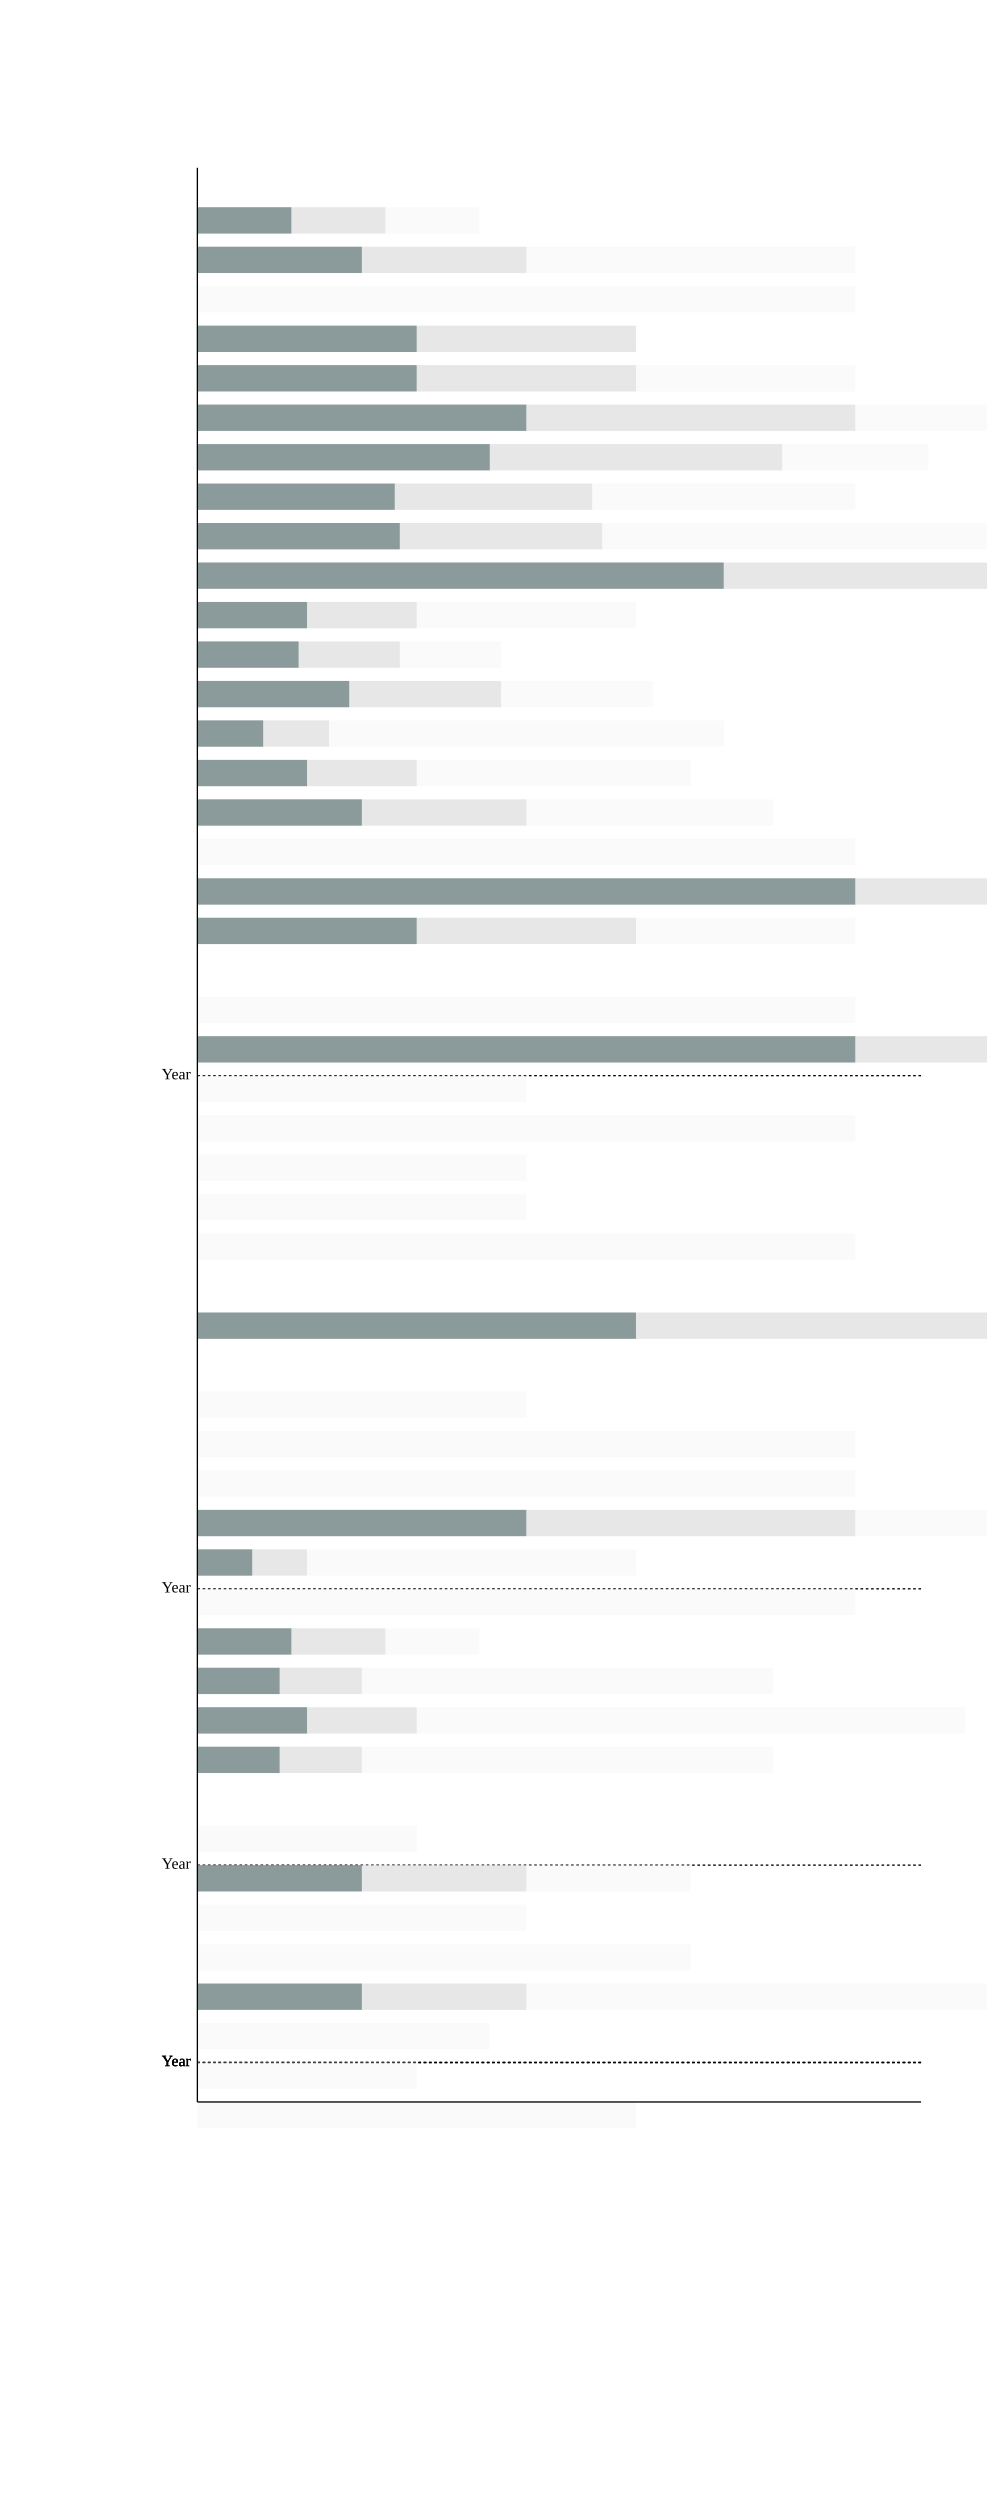
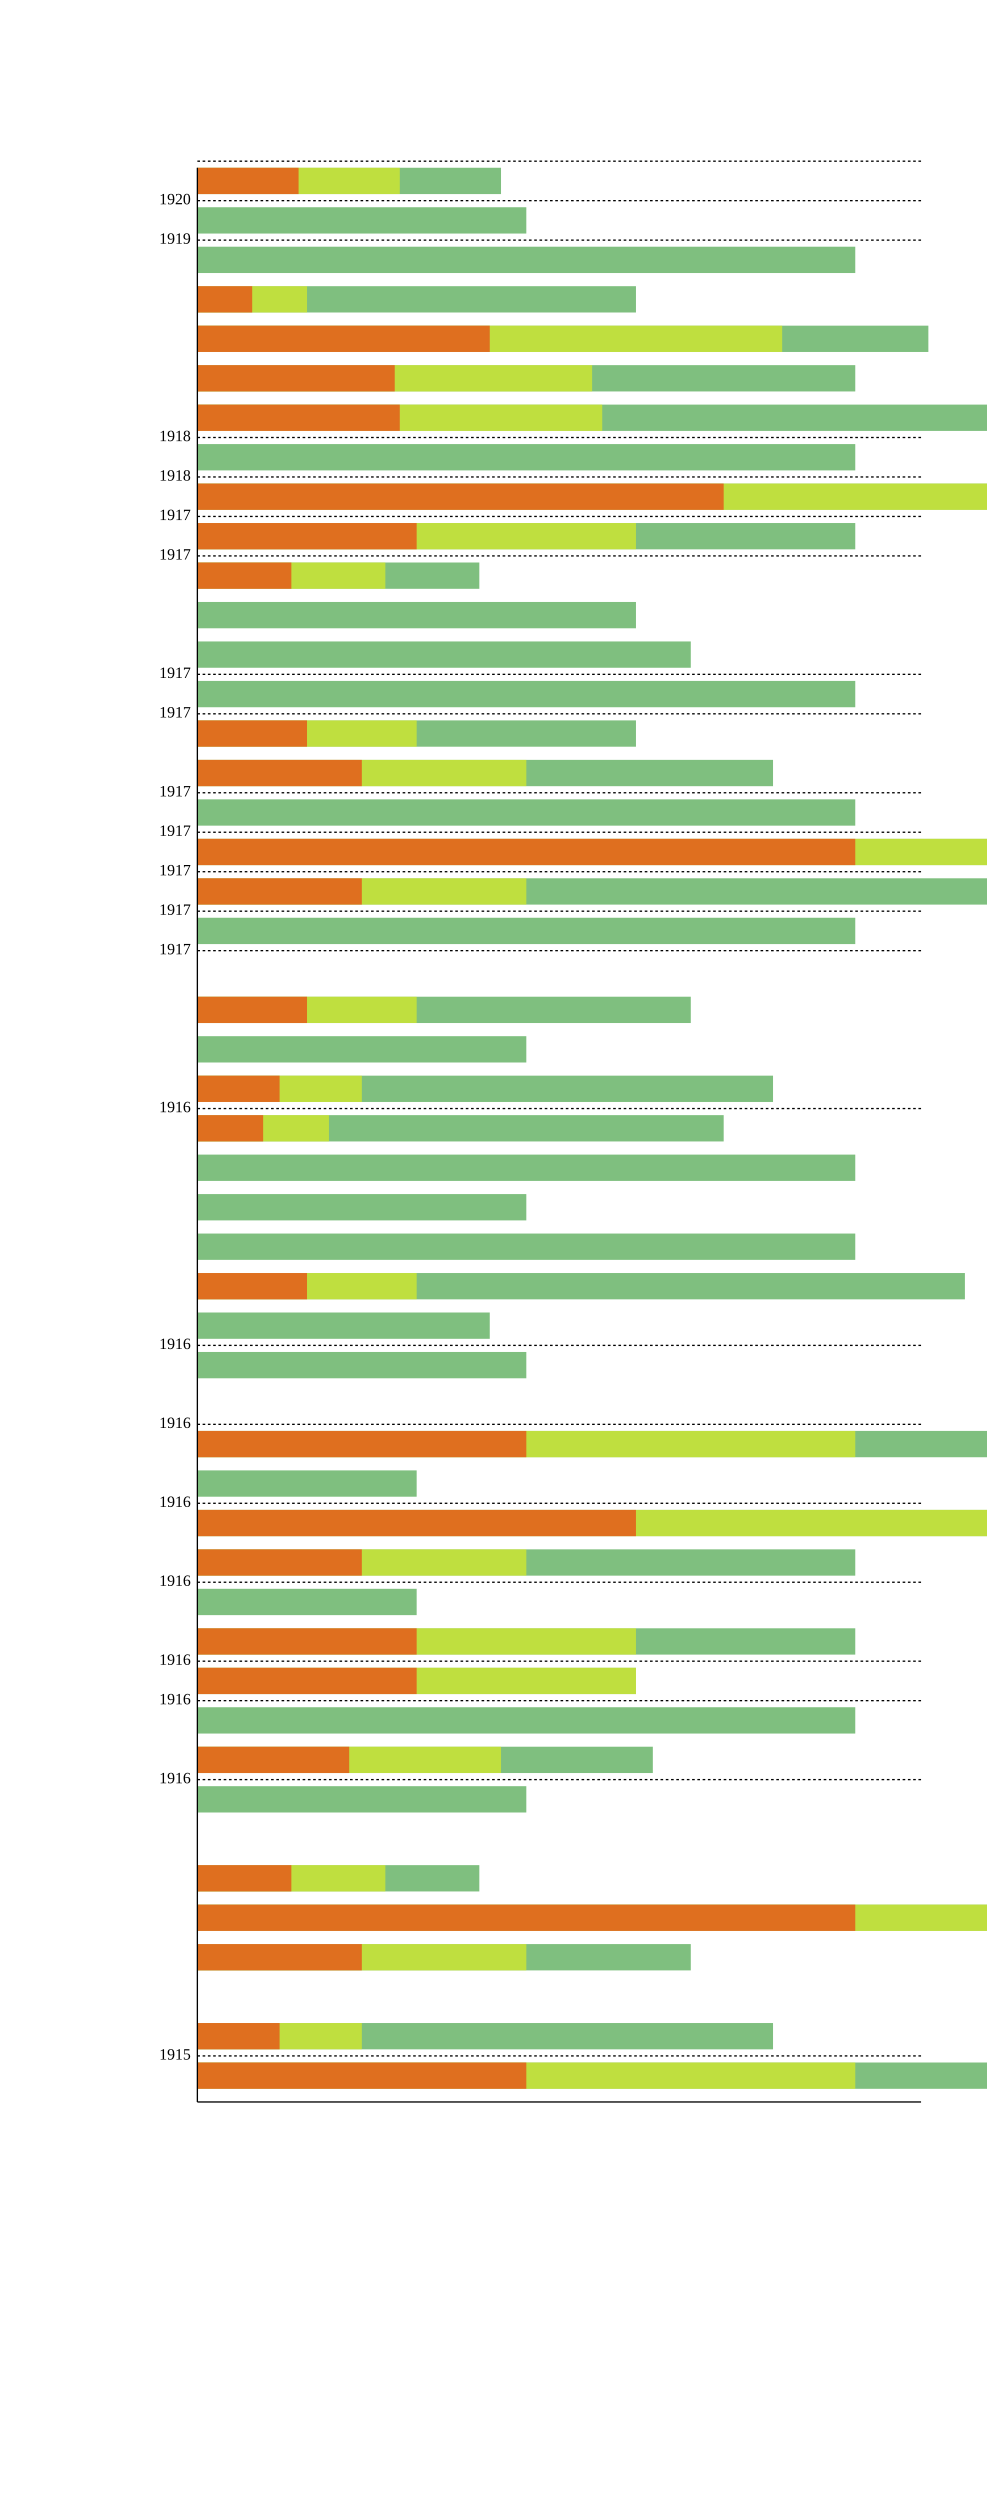
<svg xmlns="http://www.w3.org/2000/svg" height="1520" width="600" viewBox="-150, -1570, 750, 1845">
-   <line x1="0" x2="550" y1="-30" y2="-30" stroke="black" stroke-dasharray="2" />
-   <text x="-5" y="-30" text-anchor="end" dominant-baseline="middle">Year</text>
-   <line x1="0" x2="550" y1="-780" y2="-780" stroke="black" stroke-dasharray="2" />
-   <text x="-5" y="-780" text-anchor="end" dominant-baseline="middle">Year</text>
-   <line x1="0" x2="550" y1="-390" y2="-390" stroke="black" stroke-dasharray="2" />
-   <text x="-5" y="-390" text-anchor="end" dominant-baseline="middle">Year</text>
-   <line x1="0" x2="550" y1="-180" y2="-180" stroke="black" stroke-dasharray="2" />
-   <text x="-5" y="-180" text-anchor="end" dominant-baseline="middle">Year</text>
-   <line x1="0" x2="550" y1="-30" y2="-30" stroke="black" stroke-dasharray="2" />
-   <text x="-5" y="-30" text-anchor="end" dominant-baseline="middle">Year</text>
-   <line x1="0" x2="550" y1="-30" y2="-30" stroke="black" stroke-dasharray="2" />
-   <text x="-5" y="-30" text-anchor="end" dominant-baseline="middle">Year</text>
-   <rect x=" 0" y="-0" width="333.333" height="20" opacity=".5" fill="WhiteSmoke" />
-   <rect x=" 0" y="-0" width="0" height="20" opacity=".5" fill="LightGray" />
-   <rect x=" 0" y="-0" width="0" height="20" opacity=".5" fill="DarkSlateGray" />
-   <rect x=" 0" y="-30" width="166.667" height="20" opacity=".5" fill="WhiteSmoke" />
-   <rect x=" 0" y="-30" width="0" height="20" opacity=".5" fill="LightGray" />
-   <rect x=" 0" y="-30" width="0" height="20" opacity=".5" fill="DarkSlateGray" />
-   <rect x=" 0" y="-60" width="222.222" height="20" opacity=".5" fill="WhiteSmoke" />
-   <rect x=" 0" y="-60" width="0" height="20" opacity=".5" fill="LightGray" />
-   <rect x=" 0" y="-60" width="0" height="20" opacity=".5" fill="DarkSlateGray" />
-   <rect x=" 0" y="-90" width="625" height="20" opacity=".5" fill="WhiteSmoke" />
-   <rect x=" 0" y="-90" width="250" height="20" opacity=".5" fill="LightGray" />
-   <rect x=" 0" y="-90" width="125" height="20" opacity=".5" fill="DarkSlateGray" />
-   <rect x=" 0" y="-120" width="375" height="20" opacity=".5" fill="WhiteSmoke" />
-   <rect x=" 0" y="-120" width="0" height="20" opacity=".5" fill="LightGray" />
-   <rect x=" 0" y="-120" width="0" height="20" opacity=".5" fill="DarkSlateGray" />
-   <rect x=" 0" y="-150" width="250" height="20" opacity=".5" fill="WhiteSmoke" />
-   <rect x=" 0" y="-150" width="0" height="20" opacity=".5" fill="LightGray" />
-   <rect x=" 0" y="-150" width="0" height="20" opacity=".5" fill="DarkSlateGray" />
-   <rect x=" 0" y="-180" width="375" height="20" opacity=".5" fill="WhiteSmoke" />
-   <rect x=" 0" y="-180" width="250" height="20" opacity=".5" fill="LightGray" />
-   <rect x=" 0" y="-180" width="125" height="20" opacity=".5" fill="DarkSlateGray" />
-   <rect x=" 0" y="-210" width="166.667" height="20" opacity=".5" fill="WhiteSmoke" />
-   <rect x=" 0" y="-210" width="0" height="20" opacity=".5" fill="LightGray" />
-   <rect x=" 0" y="-210" width="0" height="20" opacity=".5" fill="DarkSlateGray" />
-   <rect x=" 0" y="-240" width="0" height="20" opacity=".5" fill="WhiteSmoke" />
-   <rect x=" 0" y="-240" width="0" height="20" opacity=".5" fill="LightGray" />
-   <rect x=" 0" y="-240" width="0" height="20" opacity=".5" fill="DarkSlateGray" />
-   <rect x=" 0" y="-270" width="437.5" height="20" opacity=".5" fill="WhiteSmoke" />
-   <rect x=" 0" y="-270" width="125" height="20" opacity=".5" fill="LightGray" />
-   <rect x=" 0" y="-270" width="62.5" height="20" opacity=".5" fill="DarkSlateGray" />
-   <rect x=" 0" y="-300" width="583.333" height="20" opacity=".5" fill="WhiteSmoke" />
-   <rect x=" 0" y="-300" width="166.667" height="20" opacity=".5" fill="LightGray" />
-   <rect x=" 0" y="-300" width="83.333" height="20" opacity=".5" fill="DarkSlateGray" />
-   <rect x=" 0" y="-330" width="437.5" height="20" opacity=".5" fill="WhiteSmoke" />
-   <rect x=" 0" y="-330" width="125" height="20" opacity=".5" fill="LightGray" />
-   <rect x=" 0" y="-330" width="62.5" height="20" opacity=".5" fill="DarkSlateGray" />
-   <rect x=" 0" y="-360" width="214.286" height="20" opacity=".5" fill="WhiteSmoke" />
-   <rect x=" 0" y="-360" width="142.857" height="20" opacity=".5" fill="LightGray" />
-   <rect x=" 0" y="-360" width="71.429" height="20" opacity=".5" fill="DarkSlateGray" />
-   <rect x=" 0" y="-390" width="500" height="20" opacity=".5" fill="WhiteSmoke" />
-   <rect x=" 0" y="-390" width="0" height="20" opacity=".5" fill="LightGray" />
-   <rect x=" 0" y="-390" width="0" height="20" opacity=".5" fill="DarkSlateGray" />
-   <rect x=" 0" y="-420" width="333.333" height="20" opacity=".5" fill="WhiteSmoke" />
-   <rect x=" 0" y="-420" width="83.333" height="20" opacity=".5" fill="LightGray" />
-   <rect x=" 0" y="-420" width="41.667" height="20" opacity=".5" fill="DarkSlateGray" />
-   <rect x=" 0" y="-450" width="750" height="20" opacity=".5" fill="WhiteSmoke" />
-   <rect x=" 0" y="-450" width="500" height="20" opacity=".5" fill="LightGray" />
-   <rect x=" 0" y="-450" width="250" height="20" opacity=".5" fill="DarkSlateGray" />
-   <rect x=" 0" y="-480" width="500" height="20" opacity=".5" fill="WhiteSmoke" />
-   <rect x=" 0" y="-480" width="0" height="20" opacity=".5" fill="LightGray" />
-   <rect x=" 0" y="-480" width="0" height="20" opacity=".5" fill="DarkSlateGray" />
-   <rect x=" 0" y="-510" width="500" height="20" opacity=".5" fill="WhiteSmoke" />
-   <rect x=" 0" y="-510" width="0" height="20" opacity=".5" fill="LightGray" />
-   <rect x=" 0" y="-510" width="0" height="20" opacity=".5" fill="DarkSlateGray" />
-   <rect x=" 0" y="-540" width="250" height="20" opacity=".5" fill="WhiteSmoke" />
-   <rect x=" 0" y="-540" width="0" height="20" opacity=".5" fill="LightGray" />
-   <rect x=" 0" y="-540" width="0" height="20" opacity=".5" fill="DarkSlateGray" />
-   <rect x=" 0" y="-570" width="0" height="20" opacity=".5" fill="WhiteSmoke" />
-   <rect x=" 0" y="-570" width="0" height="20" opacity=".5" fill="LightGray" />
-   <rect x=" 0" y="-570" width="0" height="20" opacity=".5" fill="DarkSlateGray" />
-   <rect x=" 0" y="-600" width="833.333" height="20" opacity=".5" fill="WhiteSmoke" />
-   <rect x=" 0" y="-600" width="666.667" height="20" opacity=".5" fill="LightGray" />
-   <rect x=" 0" y="-600" width="333.333" height="20" opacity=".5" fill="DarkSlateGray" />
-   <rect x=" 0" y="-630" width="0" height="20" opacity=".5" fill="WhiteSmoke" />
-   <rect x=" 0" y="-630" width="0" height="20" opacity=".5" fill="LightGray" />
-   <rect x=" 0" y="-630" width="0" height="20" opacity=".5" fill="DarkSlateGray" />
-   <rect x=" 0" y="-660" width="500" height="20" opacity=".5" fill="WhiteSmoke" />
-   <rect x=" 0" y="-660" width="0" height="20" opacity=".5" fill="LightGray" />
-   <rect x=" 0" y="-660" width="0" height="20" opacity=".5" fill="DarkSlateGray" />
-   <rect x=" 0" y="-690" width="250" height="20" opacity=".5" fill="WhiteSmoke" />
-   <rect x=" 0" y="-690" width="0" height="20" opacity=".5" fill="LightGray" />
-   <rect x=" 0" y="-690" width="0" height="20" opacity=".5" fill="DarkSlateGray" />
-   <rect x=" 0" y="-720" width="250" height="20" opacity=".5" fill="WhiteSmoke" />
-   <rect x=" 0" y="-720" width="0" height="20" opacity=".5" fill="LightGray" />
-   <rect x=" 0" y="-720" width="0" height="20" opacity=".5" fill="DarkSlateGray" />
-   <rect x=" 0" y="-750" width="500" height="20" opacity=".5" fill="WhiteSmoke" />
-   <rect x=" 0" y="-750" width="0" height="20" opacity=".5" fill="LightGray" />
-   <rect x=" 0" y="-750" width="0" height="20" opacity=".5" fill="DarkSlateGray" />
-   <rect x=" 0" y="-780" width="250" height="20" opacity=".5" fill="WhiteSmoke" />
-   <rect x=" 0" y="-780" width="0" height="20" opacity=".5" fill="LightGray" />
-   <rect x=" 0" y="-780" width="0" height="20" opacity=".5" fill="DarkSlateGray" />
-   <rect x=" 0" y="-810" width="1000" height="20" opacity=".5" fill="WhiteSmoke" />
-   <rect x=" 0" y="-810" width="1000" height="20" opacity=".5" fill="LightGray" />
-   <rect x=" 0" y="-810" width="500" height="20" opacity=".5" fill="DarkSlateGray" />
-   <rect x=" 0" y="-840" width="500" height="20" opacity=".5" fill="WhiteSmoke" />
-   <rect x=" 0" y="-840" width="0" height="20" opacity=".5" fill="LightGray" />
-   <rect x=" 0" y="-840" width="0" height="20" opacity=".5" fill="DarkSlateGray" />
-   <rect x=" 0" y="-870" width="0" height="20" opacity=".5" fill="WhiteSmoke" />
-   <rect x=" 0" y="-870" width="0" height="20" opacity=".5" fill="LightGray" />
-   <rect x=" 0" y="-870" width="0" height="20" opacity=".5" fill="DarkSlateGray" />
-   <rect x=" 0" y="-900" width="500" height="20" opacity=".5" fill="WhiteSmoke" />
-   <rect x=" 0" y="-900" width="333.333" height="20" opacity=".5" fill="LightGray" />
-   <rect x=" 0" y="-900" width="166.667" height="20" opacity=".5" fill="DarkSlateGray" />
-   <rect x=" 0" y="-930" width="1000" height="20" opacity=".5" fill="WhiteSmoke" />
-   <rect x=" 0" y="-930" width="1000" height="20" opacity=".5" fill="LightGray" />
-   <rect x=" 0" y="-930" width="500" height="20" opacity=".5" fill="DarkSlateGray" />
-   <rect x=" 0" y="-960" width="500" height="20" opacity=".5" fill="WhiteSmoke" />
-   <rect x=" 0" y="-960" width="0" height="20" opacity=".5" fill="LightGray" />
-   <rect x=" 0" y="-960" width="0" height="20" opacity=".5" fill="DarkSlateGray" />
-   <rect x=" 0" y="-990" width="437.5" height="20" opacity=".5" fill="WhiteSmoke" />
-   <rect x=" 0" y="-990" width="250" height="20" opacity=".5" fill="LightGray" />
-   <rect x=" 0" y="-990" width="125" height="20" opacity=".5" fill="DarkSlateGray" />
-   <rect x=" 0" y="-1020" width="375" height="20" opacity=".5" fill="WhiteSmoke" />
-   <rect x=" 0" y="-1020" width="166.667" height="20" opacity=".5" fill="LightGray" />
-   <rect x=" 0" y="-1020" width="83.333" height="20" opacity=".5" fill="DarkSlateGray" />
-   <rect x=" 0" y="-1050" width="400" height="20" opacity=".5" fill="WhiteSmoke" />
-   <rect x=" 0" y="-1050" width="100" height="20" opacity=".5" fill="LightGray" />
-   <rect x=" 0" y="-1050" width="50" height="20" opacity=".5" fill="DarkSlateGray" />
-   <rect x=" 0" y="-1080" width="346.154" height="20" opacity=".5" fill="WhiteSmoke" />
-   <rect x=" 0" y="-1080" width="230.769" height="20" opacity=".5" fill="LightGray" />
-   <rect x=" 0" y="-1080" width="115.385" height="20" opacity=".5" fill="DarkSlateGray" />
-   <rect x=" 0" y="-1110" width="230.769" height="20" opacity=".5" fill="WhiteSmoke" />
-   <rect x=" 0" y="-1110" width="153.846" height="20" opacity=".5" fill="LightGray" />
-   <rect x=" 0" y="-1110" width="76.923" height="20" opacity=".5" fill="DarkSlateGray" />
-   <rect x=" 0" y="-1140" width="333.333" height="20" opacity=".5" fill="WhiteSmoke" />
-   <rect x=" 0" y="-1140" width="166.667" height="20" opacity=".5" fill="LightGray" />
-   <rect x=" 0" y="-1140" width="83.333" height="20" opacity=".5" fill="DarkSlateGray" />
-   <rect x=" 0" y="-1170" width="900" height="20" opacity=".5" fill="WhiteSmoke" />
-   <rect x=" 0" y="-1170" width="800" height="20" opacity=".5" fill="LightGray" />
-   <rect x=" 0" y="-1170" width="400" height="20" opacity=".5" fill="DarkSlateGray" />
-   <rect x=" 0" y="-1200" width="615.385" height="20" opacity=".5" fill="WhiteSmoke" />
-   <rect x=" 0" y="-1200" width="307.692" height="20" opacity=".5" fill="LightGray" />
-   <rect x=" 0" y="-1200" width="153.846" height="20" opacity=".5" fill="DarkSlateGray" />
-   <rect x=" 0" y="-1230" width="500" height="20" opacity=".5" fill="WhiteSmoke" />
-   <rect x=" 0" y="-1230" width="300" height="20" opacity=".5" fill="LightGray" />
-   <rect x=" 0" y="-1230" width="150" height="20" opacity=".5" fill="DarkSlateGray" />
-   <rect x=" 0" y="-1260" width="555.556" height="20" opacity=".5" fill="WhiteSmoke" />
-   <rect x=" 0" y="-1260" width="444.444" height="20" opacity=".5" fill="LightGray" />
-   <rect x=" 0" y="-1260" width="222.222" height="20" opacity=".5" fill="DarkSlateGray" />
-   <rect x=" 0" y="-1290" width="750" height="20" opacity=".5" fill="WhiteSmoke" />
-   <rect x=" 0" y="-1290" width="500" height="20" opacity=".5" fill="LightGray" />
-   <rect x=" 0" y="-1290" width="250" height="20" opacity=".5" fill="DarkSlateGray" />
-   <rect x=" 0" y="-1320" width="500" height="20" opacity=".5" fill="WhiteSmoke" />
-   <rect x=" 0" y="-1320" width="333.333" height="20" opacity=".5" fill="LightGray" />
-   <rect x=" 0" y="-1320" width="166.667" height="20" opacity=".5" fill="DarkSlateGray" />
-   <rect x=" 0" y="-1350" width="333.333" height="20" opacity=".5" fill="WhiteSmoke" />
-   <rect x=" 0" y="-1350" width="333.333" height="20" opacity=".5" fill="LightGray" />
-   <rect x=" 0" y="-1350" width="166.667" height="20" opacity=".5" fill="DarkSlateGray" />
-   <rect x=" 0" y="-1380" width="500" height="20" opacity=".5" fill="WhiteSmoke" />
-   <rect x=" 0" y="-1380" width="0" height="20" opacity=".5" fill="LightGray" />
-   <rect x=" 0" y="-1380" width="0" height="20" opacity=".5" fill="DarkSlateGray" />
-   <rect x=" 0" y="-1410" width="500" height="20" opacity=".5" fill="WhiteSmoke" />
-   <rect x=" 0" y="-1410" width="250" height="20" opacity=".5" fill="LightGray" />
-   <rect x=" 0" y="-1410" width="125" height="20" opacity=".5" fill="DarkSlateGray" />
-   <rect x=" 0" y="-1440" width="214.286" height="20" opacity=".5" fill="WhiteSmoke" />
-   <rect x=" 0" y="-1440" width="142.857" height="20" opacity=".5" fill="LightGray" />
-   <rect x=" 0" y="-1440" width="71.429" height="20" opacity=".5" fill="DarkSlateGray" />
+   <line x1="0" x2="550" y1="-35" y2="-35" stroke="black" stroke-dasharray="2" />
+   <text x="-5" y="-35" text-anchor="end" dominant-baseline="middle">1915</text>
+   <rect x=" 0" y="-30" width="750" height="20" opacity=".5" fill="green" />
+   <rect x=" 0" y="-30" width="500" height="20" opacity=".5" fill="yellow" />
+   <rect x=" 0" y="-30" width="250" height="20" opacity=".5" fill="red" />
+   <rect x=" 0" y="-60" width="437.5" height="20" opacity=".5" fill="green" />
+   <rect x=" 0" y="-60" width="125" height="20" opacity=".5" fill="yellow" />
+   <rect x=" 0" y="-60" width="62.5" height="20" opacity=".5" fill="red" />
+   <rect x=" 0" y="-90" width="0" height="20" opacity=".5" fill="green" />
+   <rect x=" 0" y="-90" width="0" height="20" opacity=".5" fill="yellow" />
+   <rect x=" 0" y="-90" width="0" height="20" opacity=".5" fill="red" />
+   <rect x=" 0" y="-120" width="375" height="20" opacity=".5" fill="green" />
+   <rect x=" 0" y="-120" width="250" height="20" opacity=".5" fill="yellow" />
+   <rect x=" 0" y="-120" width="125" height="20" opacity=".5" fill="red" />
+   <rect x=" 0" y="-150" width="1000" height="20" opacity=".5" fill="green" />
+   <rect x=" 0" y="-150" width="1000" height="20" opacity=".5" fill="yellow" />
+   <rect x=" 0" y="-150" width="500" height="20" opacity=".5" fill="red" />
+   <rect x=" 0" y="-180" width="214.286" height="20" opacity=".5" fill="green" />
+   <rect x=" 0" y="-180" width="142.857" height="20" opacity=".5" fill="yellow" />
+   <rect x=" 0" y="-180" width="71.429" height="20" opacity=".5" fill="red" />
+   <rect x=" 0" y="-210" width="0" height="20" opacity=".5" fill="green" />
+   <rect x=" 0" y="-210" width="0" height="20" opacity=".5" fill="yellow" />
+   <rect x=" 0" y="-210" width="0" height="20" opacity=".5" fill="red" />
+   <line x1="0" x2="550" y1="-245" y2="-245" stroke="black" stroke-dasharray="2" />
+   <text x="-5" y="-245" text-anchor="end" dominant-baseline="middle">1916</text>
+   <rect x=" 0" y="-240" width="250" height="20" opacity=".5" fill="green" />
+   <rect x=" 0" y="-240" width="0" height="20" opacity=".5" fill="yellow" />
+   <rect x=" 0" y="-240" width="0" height="20" opacity=".5" fill="red" />
+   <rect x=" 0" y="-270" width="346.154" height="20" opacity=".5" fill="green" />
+   <rect x=" 0" y="-270" width="230.769" height="20" opacity=".5" fill="yellow" />
+   <rect x=" 0" y="-270" width="115.385" height="20" opacity=".5" fill="red" />
+   <line x1="0" x2="550" y1="-305" y2="-305" stroke="black" stroke-dasharray="2" />
+   <text x="-5" y="-305" text-anchor="end" dominant-baseline="middle">1916</text>
+   <rect x=" 0" y="-300" width="500" height="20" opacity=".5" fill="green" />
+   <rect x=" 0" y="-300" width="0" height="20" opacity=".5" fill="yellow" />
+   <rect x=" 0" y="-300" width="0" height="20" opacity=".5" fill="red" />
+   <line x1="0" x2="550" y1="-335" y2="-335" stroke="black" stroke-dasharray="2" />
+   <text x="-5" y="-335" text-anchor="end" dominant-baseline="middle">1916</text>
+   <rect x=" 0" y="-330" width="333.333" height="20" opacity=".5" fill="green" />
+   <rect x=" 0" y="-330" width="333.333" height="20" opacity=".5" fill="yellow" />
+   <rect x=" 0" y="-330" width="166.667" height="20" opacity=".5" fill="red" />
+   <rect x=" 0" y="-360" width="500" height="20" opacity=".5" fill="green" />
+   <rect x=" 0" y="-360" width="333.333" height="20" opacity=".5" fill="yellow" />
+   <rect x=" 0" y="-360" width="166.667" height="20" opacity=".5" fill="red" />
+   <line x1="0" x2="550" y1="-395" y2="-395" stroke="black" stroke-dasharray="2" />
+   <text x="-5" y="-395" text-anchor="end" dominant-baseline="middle">1916</text>
+   <rect x=" 0" y="-390" width="166.667" height="20" opacity=".5" fill="green" />
+   <rect x=" 0" y="-390" width="0" height="20" opacity=".5" fill="yellow" />
+   <rect x=" 0" y="-390" width="0" height="20" opacity=".5" fill="red" />
+   <rect x=" 0" y="-420" width="500" height="20" opacity=".5" fill="green" />
+   <rect x=" 0" y="-420" width="250" height="20" opacity=".5" fill="yellow" />
+   <rect x=" 0" y="-420" width="125" height="20" opacity=".5" fill="red" />
+   <line x1="0" x2="550" y1="-455" y2="-455" stroke="black" stroke-dasharray="2" />
+   <text x="-5" y="-455" text-anchor="end" dominant-baseline="middle">1916</text>
+   <rect x=" 0" y="-450" width="833.333" height="20" opacity=".5" fill="green" />
+   <rect x=" 0" y="-450" width="666.667" height="20" opacity=".5" fill="yellow" />
+   <rect x=" 0" y="-450" width="333.333" height="20" opacity=".5" fill="red" />
+   <rect x=" 0" y="-480" width="166.667" height="20" opacity=".5" fill="green" />
+   <rect x=" 0" y="-480" width="0" height="20" opacity=".5" fill="yellow" />
+   <rect x=" 0" y="-480" width="0" height="20" opacity=".5" fill="red" />
+   <line x1="0" x2="550" y1="-515" y2="-515" stroke="black" stroke-dasharray="2" />
+   <text x="-5" y="-515" text-anchor="end" dominant-baseline="middle">1916</text>
+   <rect x=" 0" y="-510" width="750" height="20" opacity=".5" fill="green" />
+   <rect x=" 0" y="-510" width="500" height="20" opacity=".5" fill="yellow" />
+   <rect x=" 0" y="-510" width="250" height="20" opacity=".5" fill="red" />
+   <rect x=" 0" y="-540" width="0" height="20" opacity=".5" fill="green" />
+   <rect x=" 0" y="-540" width="0" height="20" opacity=".5" fill="yellow" />
+   <rect x=" 0" y="-540" width="0" height="20" opacity=".5" fill="red" />
+   <line x1="0" x2="550" y1="-575" y2="-575" stroke="black" stroke-dasharray="2" />
+   <text x="-5" y="-575" text-anchor="end" dominant-baseline="middle">1916</text>
+   <rect x=" 0" y="-570" width="250" height="20" opacity=".5" fill="green" />
+   <rect x=" 0" y="-570" width="0" height="20" opacity=".5" fill="yellow" />
+   <rect x=" 0" y="-570" width="0" height="20" opacity=".5" fill="red" />
+   <rect x=" 0" y="-600" width="222.222" height="20" opacity=".5" fill="green" />
+   <rect x=" 0" y="-600" width="0" height="20" opacity=".5" fill="yellow" />
+   <rect x=" 0" y="-600" width="0" height="20" opacity=".5" fill="red" />
+   <rect x=" 0" y="-630" width="583.333" height="20" opacity=".5" fill="green" />
+   <rect x=" 0" y="-630" width="166.667" height="20" opacity=".5" fill="yellow" />
+   <rect x=" 0" y="-630" width="83.333" height="20" opacity=".5" fill="red" />
+   <rect x=" 0" y="-660" width="500" height="20" opacity=".5" fill="green" />
+   <rect x=" 0" y="-660" width="0" height="20" opacity=".5" fill="yellow" />
+   <rect x=" 0" y="-660" width="0" height="20" opacity=".5" fill="red" />
+   <rect x=" 0" y="-690" width="250" height="20" opacity=".5" fill="green" />
+   <rect x=" 0" y="-690" width="0" height="20" opacity=".5" fill="yellow" />
+   <rect x=" 0" y="-690" width="0" height="20" opacity=".5" fill="red" />
+   <rect x=" 0" y="-720" width="500" height="20" opacity=".5" fill="green" />
+   <rect x=" 0" y="-720" width="0" height="20" opacity=".5" fill="yellow" />
+   <rect x=" 0" y="-720" width="0" height="20" opacity=".5" fill="red" />
+   <line x1="0" x2="550" y1="-755" y2="-755" stroke="black" stroke-dasharray="2" />
+   <text x="-5" y="-755" text-anchor="end" dominant-baseline="middle">1916</text>
+   <rect x=" 0" y="-750" width="400" height="20" opacity=".5" fill="green" />
+   <rect x=" 0" y="-750" width="100" height="20" opacity=".5" fill="yellow" />
+   <rect x=" 0" y="-750" width="50" height="20" opacity=".5" fill="red" />
+   <rect x=" 0" y="-780" width="437.5" height="20" opacity=".5" fill="green" />
+   <rect x=" 0" y="-780" width="125" height="20" opacity=".5" fill="yellow" />
+   <rect x=" 0" y="-780" width="62.5" height="20" opacity=".5" fill="red" />
+   <rect x=" 0" y="-810" width="250" height="20" opacity=".5" fill="green" />
+   <rect x=" 0" y="-810" width="0" height="20" opacity=".5" fill="yellow" />
+   <rect x=" 0" y="-810" width="0" height="20" opacity=".5" fill="red" />
+   <rect x=" 0" y="-840" width="375" height="20" opacity=".5" fill="green" />
+   <rect x=" 0" y="-840" width="166.667" height="20" opacity=".5" fill="yellow" />
+   <rect x=" 0" y="-840" width="83.333" height="20" opacity=".5" fill="red" />
+   <line x1="0" x2="550" y1="-875" y2="-875" stroke="black" stroke-dasharray="2" />
+   <text x="-5" y="-875" text-anchor="end" dominant-baseline="middle">1917</text>
+   <rect x=" 0" y="-870" width="0" height="20" opacity=".5" fill="green" />
+   <rect x=" 0" y="-870" width="0" height="20" opacity=".5" fill="yellow" />
+   <rect x=" 0" y="-870" width="0" height="20" opacity=".5" fill="red" />
+   <line x1="0" x2="550" y1="-905" y2="-905" stroke="black" stroke-dasharray="2" />
+   <text x="-5" y="-905" text-anchor="end" dominant-baseline="middle">1917</text>
+   <rect x=" 0" y="-900" width="500" height="20" opacity=".5" fill="green" />
+   <rect x=" 0" y="-900" width="0" height="20" opacity=".5" fill="yellow" />
+   <rect x=" 0" y="-900" width="0" height="20" opacity=".5" fill="red" />
+   <line x1="0" x2="550" y1="-935" y2="-935" stroke="black" stroke-dasharray="2" />
+   <text x="-5" y="-935" text-anchor="end" dominant-baseline="middle">1917</text>
+   <rect x=" 0" y="-930" width="625" height="20" opacity=".5" fill="green" />
+   <rect x=" 0" y="-930" width="250" height="20" opacity=".5" fill="yellow" />
+   <rect x=" 0" y="-930" width="125" height="20" opacity=".5" fill="red" />
+   <line x1="0" x2="550" y1="-965" y2="-965" stroke="black" stroke-dasharray="2" />
+   <text x="-5" y="-965" text-anchor="end" dominant-baseline="middle">1917</text>
+   <rect x=" 0" y="-960" width="1000" height="20" opacity=".5" fill="green" />
+   <rect x=" 0" y="-960" width="1000" height="20" opacity=".5" fill="yellow" />
+   <rect x=" 0" y="-960" width="500" height="20" opacity=".5" fill="red" />
+   <line x1="0" x2="550" y1="-995" y2="-995" stroke="black" stroke-dasharray="2" />
+   <text x="-5" y="-995" text-anchor="end" dominant-baseline="middle">1917</text>
+   <rect x=" 0" y="-990" width="500" height="20" opacity=".5" fill="green" />
+   <rect x=" 0" y="-990" width="0" height="20" opacity=".5" fill="yellow" />
+   <rect x=" 0" y="-990" width="0" height="20" opacity=".5" fill="red" />
+   <rect x=" 0" y="-1020" width="437.5" height="20" opacity=".5" fill="green" />
+   <rect x=" 0" y="-1020" width="250" height="20" opacity=".5" fill="yellow" />
+   <rect x=" 0" y="-1020" width="125" height="20" opacity=".5" fill="red" />
+   <line x1="0" x2="550" y1="-1055" y2="-1055" stroke="black" stroke-dasharray="2" />
+   <text x="-5" y="-1055" text-anchor="end" dominant-baseline="middle">1917</text>
+   <rect x=" 0" y="-1050" width="333.333" height="20" opacity=".5" fill="green" />
+   <rect x=" 0" y="-1050" width="166.667" height="20" opacity=".5" fill="yellow" />
+   <rect x=" 0" y="-1050" width="83.333" height="20" opacity=".5" fill="red" />
+   <line x1="0" x2="550" y1="-1085" y2="-1085" stroke="black" stroke-dasharray="2" />
+   <text x="-5" y="-1085" text-anchor="end" dominant-baseline="middle">1917</text>
+   <rect x=" 0" y="-1080" width="500" height="20" opacity=".5" fill="green" />
+   <rect x=" 0" y="-1080" width="0" height="20" opacity=".5" fill="yellow" />
+   <rect x=" 0" y="-1080" width="0" height="20" opacity=".5" fill="red" />
+   <rect x=" 0" y="-1110" width="375" height="20" opacity=".5" fill="green" />
+   <rect x=" 0" y="-1110" width="0" height="20" opacity=".5" fill="yellow" />
+   <rect x=" 0" y="-1110" width="0" height="20" opacity=".5" fill="red" />
+   <rect x=" 0" y="-1140" width="333.333" height="20" opacity=".5" fill="green" />
+   <rect x=" 0" y="-1140" width="0" height="20" opacity=".5" fill="yellow" />
+   <rect x=" 0" y="-1140" width="0" height="20" opacity=".5" fill="red" />
+   <line x1="0" x2="550" y1="-1175" y2="-1175" stroke="black" stroke-dasharray="2" />
+   <text x="-5" y="-1175" text-anchor="end" dominant-baseline="middle">1917</text>
+   <rect x=" 0" y="-1170" width="214.286" height="20" opacity=".5" fill="green" />
+   <rect x=" 0" y="-1170" width="142.857" height="20" opacity=".5" fill="yellow" />
+   <rect x=" 0" y="-1170" width="71.429" height="20" opacity=".5" fill="red" />
+   <line x1="0" x2="550" y1="-1205" y2="-1205" stroke="black" stroke-dasharray="2" />
+   <text x="-5" y="-1205" text-anchor="end" dominant-baseline="middle">1917</text>
+   <rect x=" 0" y="-1200" width="500" height="20" opacity=".5" fill="green" />
+   <rect x=" 0" y="-1200" width="333.333" height="20" opacity=".5" fill="yellow" />
+   <rect x=" 0" y="-1200" width="166.667" height="20" opacity=".5" fill="red" />
+   <line x1="0" x2="550" y1="-1235" y2="-1235" stroke="black" stroke-dasharray="2" />
+   <text x="-5" y="-1235" text-anchor="end" dominant-baseline="middle">1918</text>
+   <rect x=" 0" y="-1230" width="900" height="20" opacity=".5" fill="green" />
+   <rect x=" 0" y="-1230" width="800" height="20" opacity=".5" fill="yellow" />
+   <rect x=" 0" y="-1230" width="400" height="20" opacity=".5" fill="red" />
+   <line x1="0" x2="550" y1="-1265" y2="-1265" stroke="black" stroke-dasharray="2" />
+   <text x="-5" y="-1265" text-anchor="end" dominant-baseline="middle">1918</text>
+   <rect x=" 0" y="-1260" width="500" height="20" opacity=".5" fill="green" />
+   <rect x=" 0" y="-1260" width="0" height="20" opacity=".5" fill="yellow" />
+   <rect x=" 0" y="-1260" width="0" height="20" opacity=".5" fill="red" />
+   <rect x=" 0" y="-1290" width="615.385" height="20" opacity=".5" fill="green" />
+   <rect x=" 0" y="-1290" width="307.692" height="20" opacity=".5" fill="yellow" />
+   <rect x=" 0" y="-1290" width="153.846" height="20" opacity=".5" fill="red" />
+   <rect x=" 0" y="-1320" width="500" height="20" opacity=".5" fill="green" />
+   <rect x=" 0" y="-1320" width="300" height="20" opacity=".5" fill="yellow" />
+   <rect x=" 0" y="-1320" width="150" height="20" opacity=".5" fill="red" />
+   <rect x=" 0" y="-1350" width="555.556" height="20" opacity=".5" fill="green" />
+   <rect x=" 0" y="-1350" width="444.444" height="20" opacity=".5" fill="yellow" />
+   <rect x=" 0" y="-1350" width="222.222" height="20" opacity=".5" fill="red" />
+   <rect x=" 0" y="-1380" width="333.333" height="20" opacity=".5" fill="green" />
+   <rect x=" 0" y="-1380" width="83.333" height="20" opacity=".5" fill="yellow" />
+   <rect x=" 0" y="-1380" width="41.667" height="20" opacity=".5" fill="red" />
+   <line x1="0" x2="550" y1="-1415" y2="-1415" stroke="black" stroke-dasharray="2" />
+   <text x="-5" y="-1415" text-anchor="end" dominant-baseline="middle">1919</text>
+   <rect x=" 0" y="-1410" width="500" height="20" opacity=".5" fill="green" />
+   <rect x=" 0" y="-1410" width="0" height="20" opacity=".5" fill="yellow" />
+   <rect x=" 0" y="-1410" width="0" height="20" opacity=".5" fill="red" />
+   <line x1="0" x2="550" y1="-1445" y2="-1445" stroke="black" stroke-dasharray="2" />
+   <text x="-5" y="-1445" text-anchor="end" dominant-baseline="middle">1920</text>
+   <rect x=" 0" y="-1440" width="250" height="20" opacity=".5" fill="green" />
+   <rect x=" 0" y="-1440" width="0" height="20" opacity=".5" fill="yellow" />
+   <rect x=" 0" y="-1440" width="0" height="20" opacity=".5" fill="red" />
+   <line x1="0" x2="550" y1="-1475" y2="-1475" stroke="black" stroke-dasharray="2" />
+   <text x="-5" y="-1475" text-anchor="end" dominant-baseline="middle" />
+   <rect x=" 0" y="-1470" width="230.769" height="20" opacity=".5" fill="green" />
+   <rect x=" 0" y="-1470" width="153.846" height="20" opacity=".5" fill="yellow" />
+   <rect x=" 0" y="-1470" width="76.923" height="20" opacity=".5" fill="red" />
  <line x1="0" y1="0" x2="0" y2="-1470" stroke="black" />
  <line x1="0" y1="0" x2="550" y2="0" stroke="black" />
</svg>
